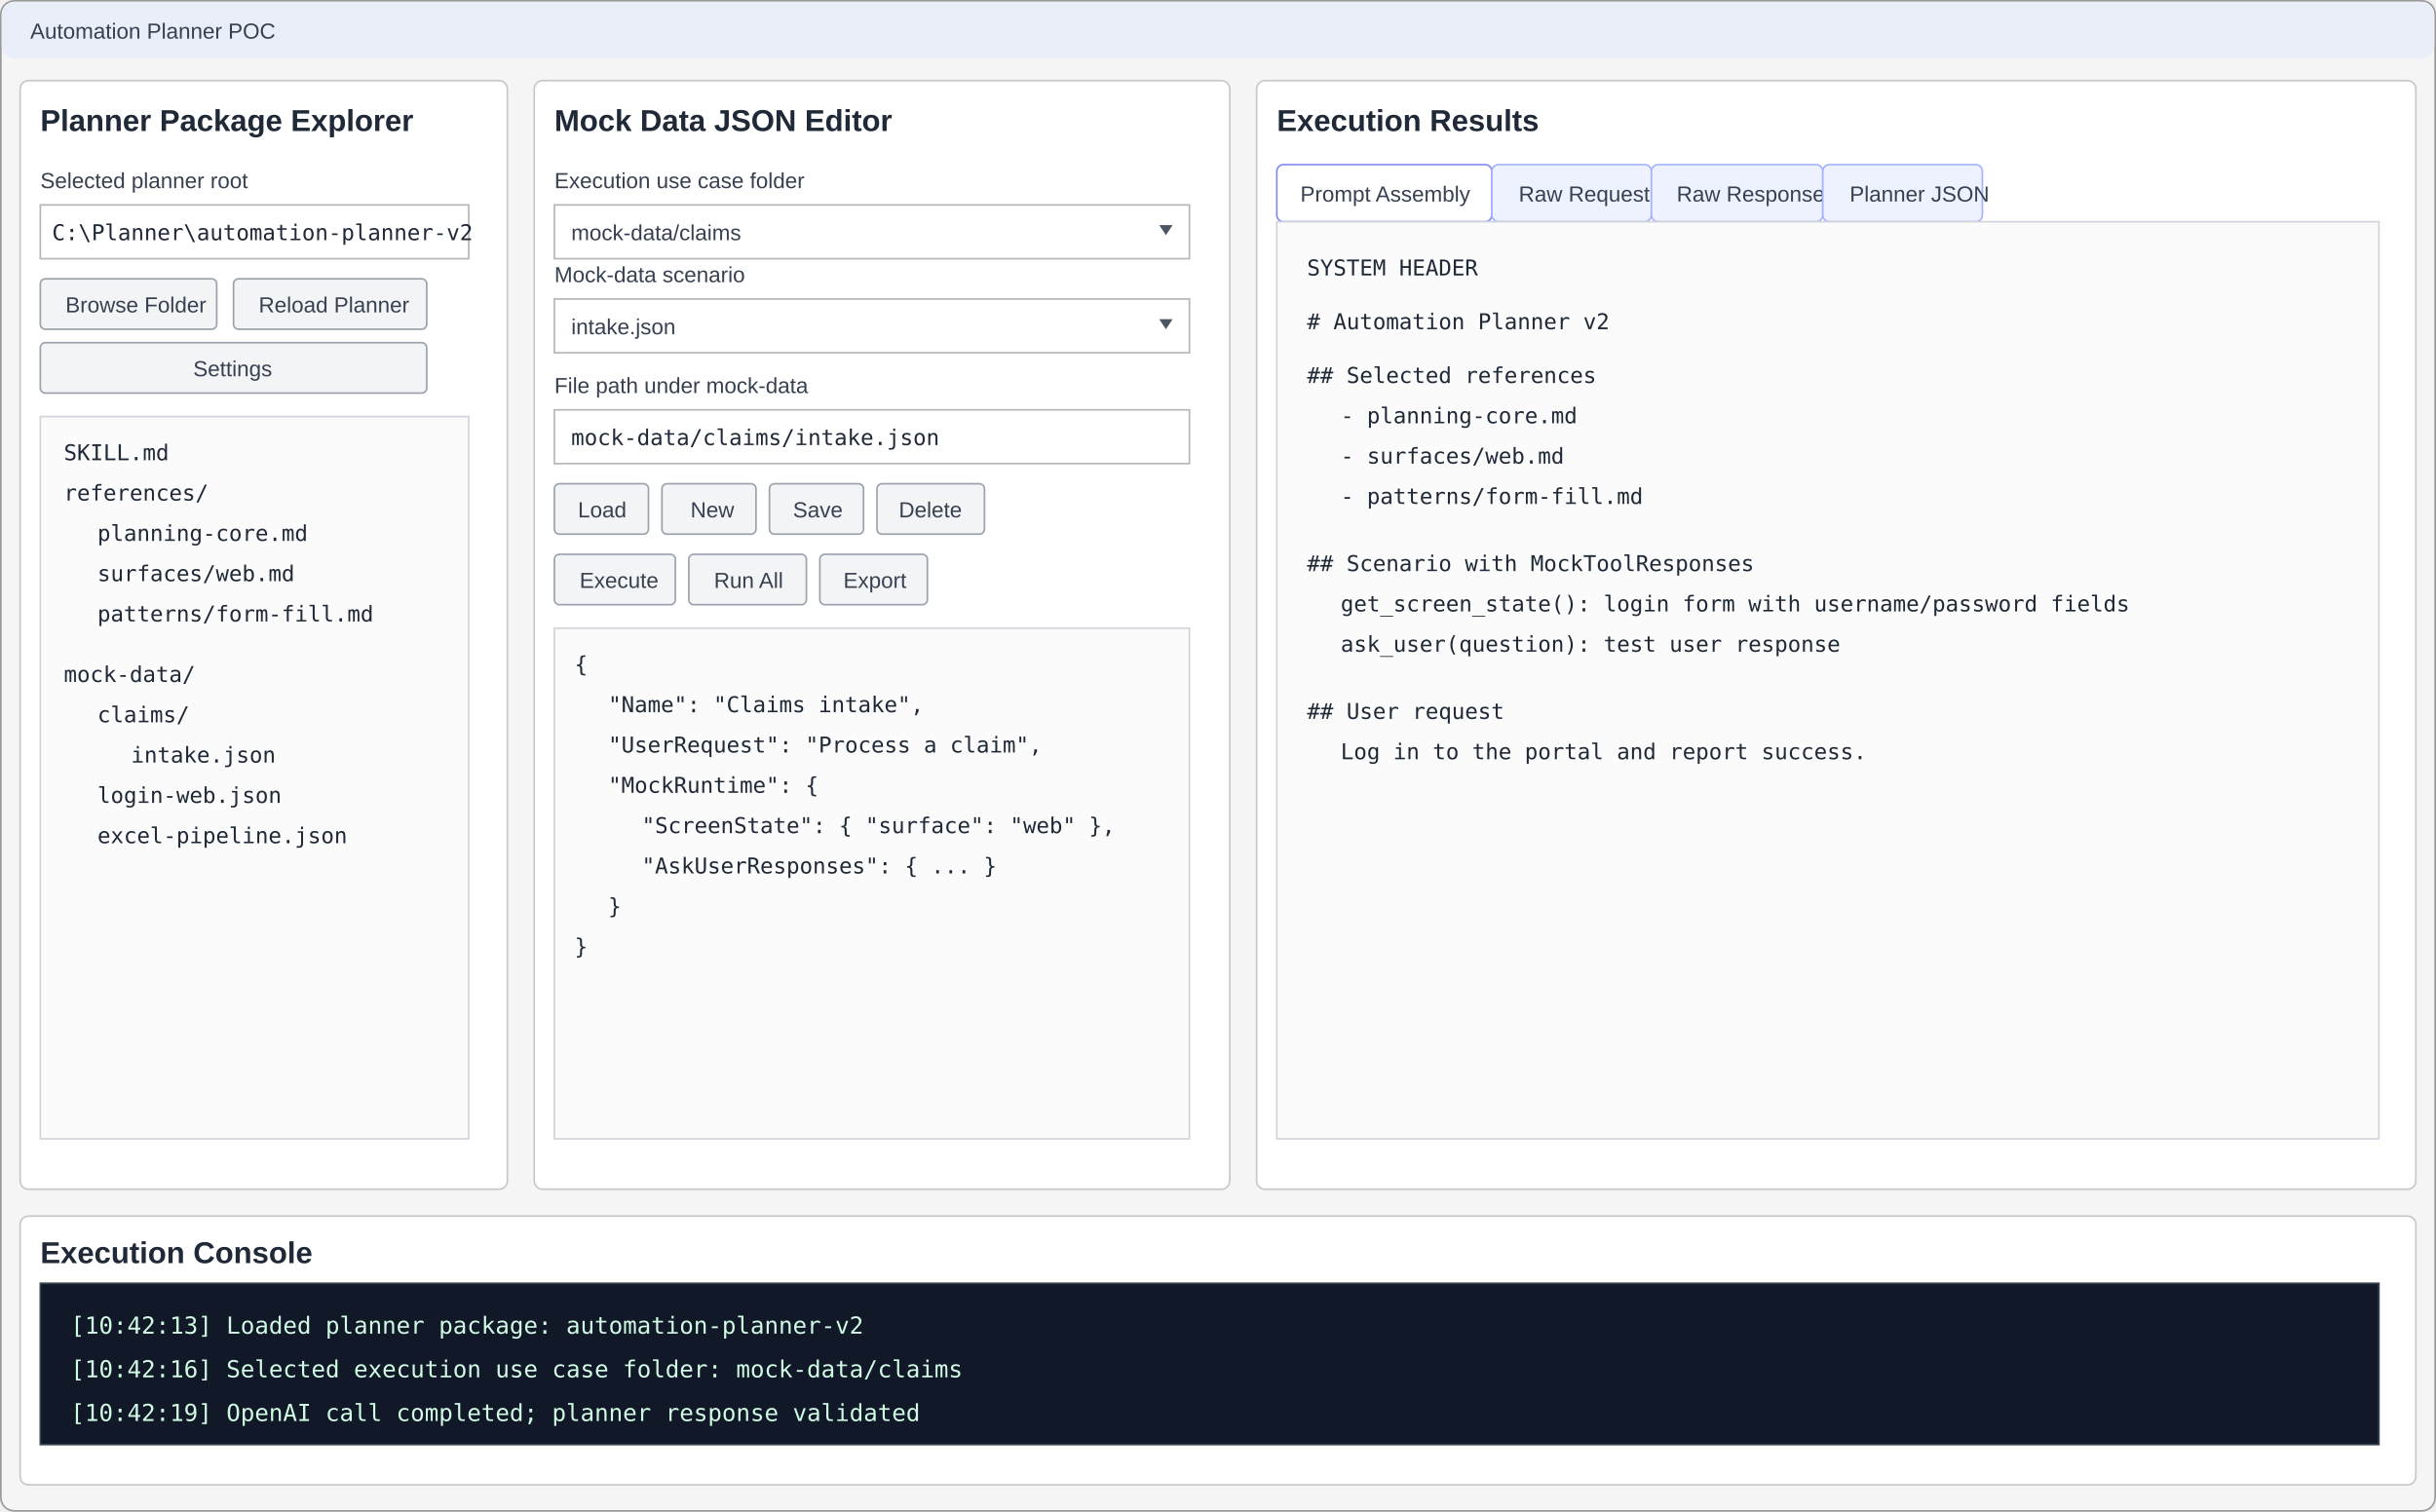
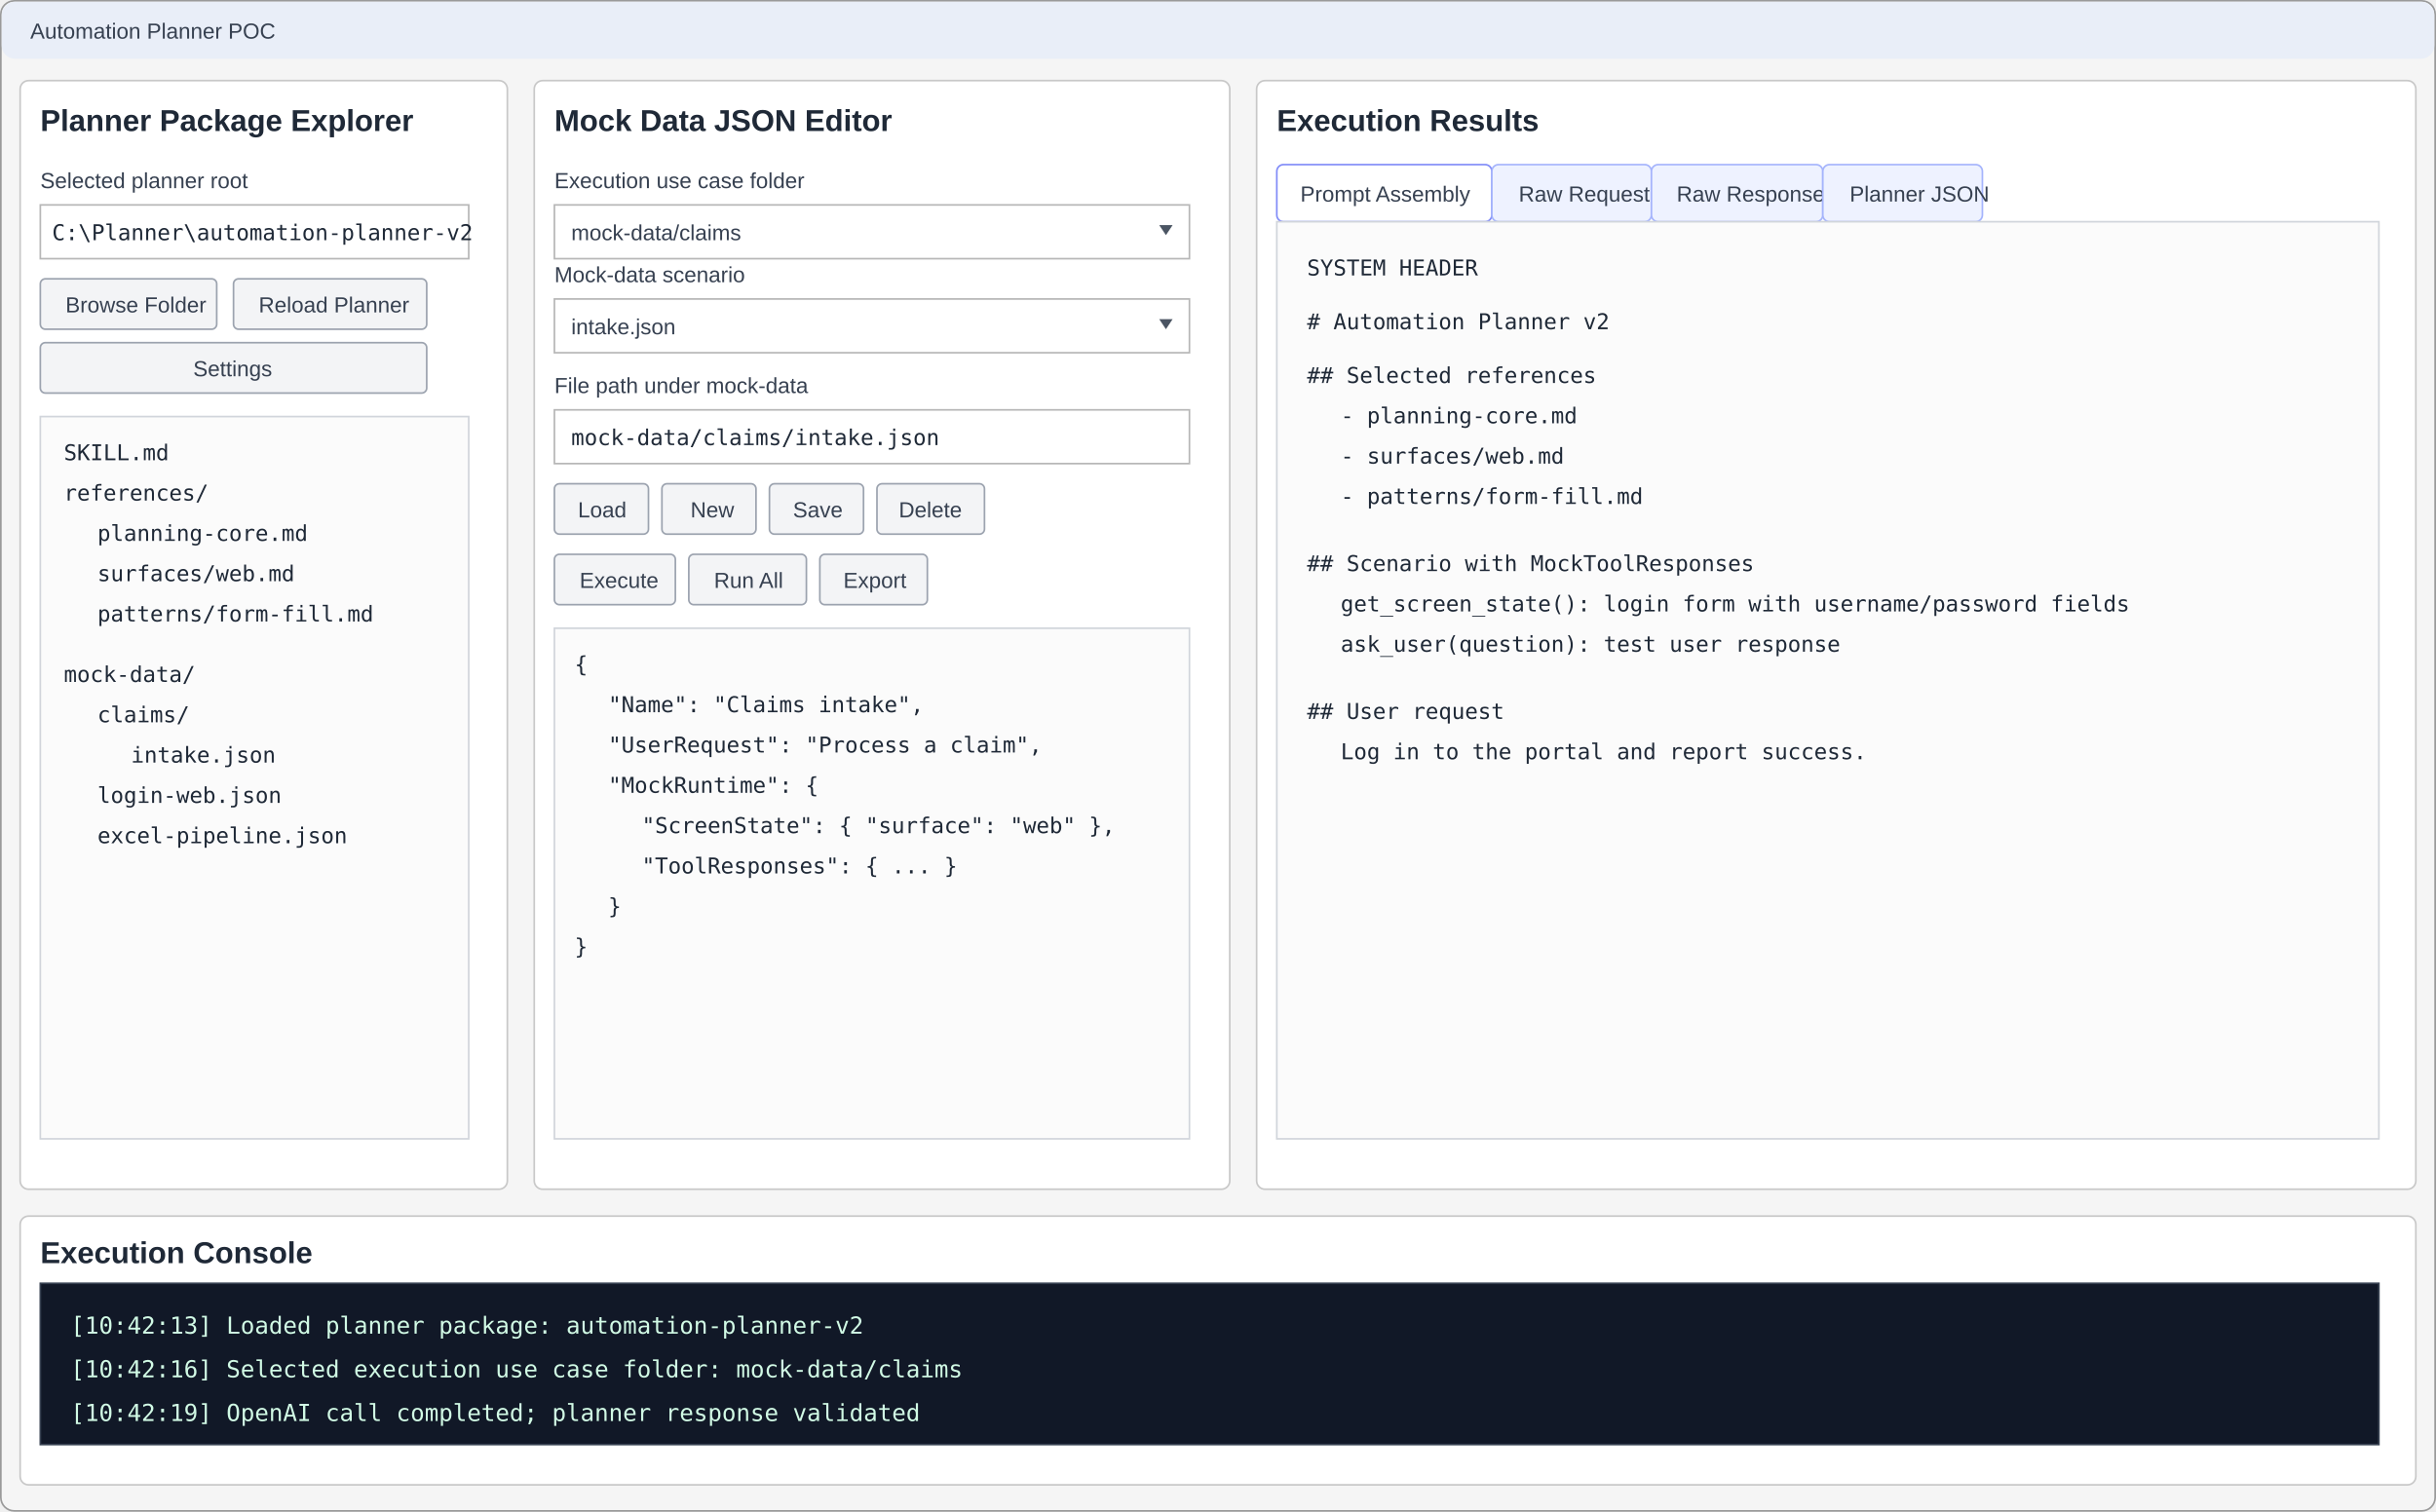
<svg xmlns="http://www.w3.org/2000/svg" width="1450" height="900" viewBox="0 0 1450 900" role="img" aria-labelledby="title desc">
  <defs>
    <style>
      .window { fill: #f5f5f5; stroke: #9a9a9a; }
      .chrome { fill: #e9eef8; }
      .panel { fill: #ffffff; stroke: #c8c8c8; }
      .header { font: 700 18px Segoe UI, Arial, sans-serif; fill: #1f2937; }
      .label { font: 13px Segoe UI, Arial, sans-serif; fill: #374151; }
      .mono { font: 13px Consolas, monospace; fill: #1f2937; }
      .button { fill: #f3f4f6; stroke: #9ca3af; }
      .tab { fill: #eef2ff; stroke: #a5b4fc; }
      .active { fill: #ffffff; stroke: #818cf8; }
      .muted { fill: #6b7280; }
    </style>
  </defs>
  <rect class="window" x="0.5" y="0.5" width="1449" height="899" rx="8" />
  <rect class="chrome" x="1" y="1" width="1448" height="34" rx="8" />
  <text x="18" y="23" class="label">Automation Planner POC</text>
  <rect class="panel" x="12" y="48" width="290" height="660" rx="5" />
  <text x="24" y="78" class="header">Planner Package Explorer</text>
  <text x="24" y="112" class="label">Selected planner root</text>
  <rect x="24" y="122" width="255" height="32" fill="#fff" stroke="#b7b7b7" />
  <text x="31" y="143" class="mono">C:\Planner\automation-planner-v2</text>
  <rect class="button" x="24" y="166" width="105" height="30" rx="3" />
  <text x="39" y="186" class="label">Browse Folder</text>
  <rect class="button" x="139" y="166" width="115" height="30" rx="3" />
  <text x="154" y="186" class="label">Reload Planner</text>
  <rect class="button" x="24" y="204" width="230" height="30" rx="3" />
  <text x="115" y="224" class="label">Settings</text>
  <rect x="24" y="248" width="255" height="430" fill="#fbfbfb" stroke="#d1d5db" />
  <text x="38" y="274" class="mono">SKILL.md</text>
  <text x="38" y="298" class="mono">references/</text>
  <text x="58" y="322" class="mono">planning-core.md</text>
  <text x="58" y="346" class="mono">surfaces/web.md</text>
  <text x="58" y="370" class="mono">patterns/form-fill.md</text>
  <text x="38" y="406" class="mono">mock-data/</text>
  <text x="58" y="430" class="mono">claims/</text>
  <text x="78" y="454" class="mono">intake.json</text>
  <text x="58" y="478" class="mono">login-web.json</text>
  <text x="58" y="502" class="mono">excel-pipeline.json</text>
  <rect class="panel" x="318" y="48" width="414" height="660" rx="5" />
  <text x="330" y="78" class="header">Mock Data JSON Editor</text>
  <text x="330" y="112" class="label">Execution use case folder</text>
  <rect x="330" y="122" width="378" height="32" fill="#fff" stroke="#b7b7b7" />
  <text x="340" y="143" class="label">mock-data/claims</text>
  <path d="M690 134 l8 0 l-4 6 z" fill="#4b5563" />
  <text x="330" y="168" class="label">Mock-data scenario</text>
  <rect x="330" y="178" width="378" height="32" fill="#fff" stroke="#b7b7b7" />
  <text x="340" y="199" class="label">intake.json</text>
  <path d="M690 190 l8 0 l-4 6 z" fill="#4b5563" />
  <text x="330" y="234" class="label">File path under mock-data</text>
  <rect x="330" y="244" width="378" height="32" fill="#fff" stroke="#b7b7b7" />
  <text x="340" y="265" class="mono">mock-data/claims/intake.json</text>
  <rect class="button" x="330" y="288" width="56" height="30" rx="3" />
  <text x="344" y="308" class="label">Load</text>
  <rect class="button" x="394" y="288" width="56" height="30" rx="3" />
  <text x="411" y="308" class="label">New</text>
  <rect class="button" x="458" y="288" width="56" height="30" rx="3" />
  <text x="472" y="308" class="label">Save</text>
  <rect class="button" x="522" y="288" width="64" height="30" rx="3" />
  <text x="535" y="308" class="label">Delete</text>
  <rect class="button" x="330" y="330" width="72" height="30" rx="3" />
  <text x="345" y="350" class="label">Execute</text>
  <rect class="button" x="410" y="330" width="70" height="30" rx="3" />
  <text x="425" y="350" class="label">Run All</text>
  <rect class="button" x="488" y="330" width="64" height="30" rx="3" />
  <text x="502" y="350" class="label">Export</text>
  <rect x="330" y="374" width="378" height="304" fill="#fbfbfb" stroke="#d1d5db" />
  <text x="342" y="400" class="mono">{</text>
  <text x="362" y="424" class="mono">"Name": "Claims intake",</text>
  <text x="362" y="448" class="mono">"UserRequest": "Process a claim",</text>
  <text x="362" y="472" class="mono">"MockRuntime": {</text>
  <text x="382" y="496" class="mono">"ScreenState": { "surface": "web" },</text>
-   <text x="382" y="520" class="mono">"AskUserResponses": { ... }</text>
+   <text x="382" y="520" class="mono">"ToolResponses": { ... }</text>
  <text x="362" y="544" class="mono">}</text>
  <text x="342" y="568" class="mono">}</text>
  <rect class="panel" x="748" y="48" width="690" height="660" rx="5" />
  <text x="760" y="78" class="header">Execution Results</text>
  <rect class="active" x="760" y="98" width="128" height="34" rx="4" />
  <text x="774" y="120" class="label">Prompt Assembly</text>
  <rect class="tab" x="888" y="98" width="95" height="34" rx="4" />
  <text x="904" y="120" class="label">Raw Request</text>
  <rect class="tab" x="983" y="98" width="102" height="34" rx="4" />
  <text x="998" y="120" class="label">Raw Response</text>
  <rect class="tab" x="1085" y="98" width="95" height="34" rx="4" />
  <text x="1101" y="120" class="label">Planner JSON</text>
  <rect x="760" y="132" width="656" height="546" fill="#fbfbfb" stroke="#d1d5db" />
  <text x="778" y="164" class="mono">SYSTEM HEADER</text>
  <text x="778" y="196" class="mono"># Automation Planner v2</text>
  <text x="778" y="228" class="mono">## Selected references</text>
  <text x="798" y="252" class="mono">- planning-core.md</text>
  <text x="798" y="276" class="mono">- surfaces/web.md</text>
  <text x="798" y="300" class="mono">- patterns/form-fill.md</text>
  <text x="778" y="340" class="mono">## Scenario with MockToolResponses</text>
  <text x="798" y="364" class="mono">get_screen_state(): login form with username/password fields</text>
  <text x="798" y="388" class="mono">ask_user(question): test user response</text>
  <text x="778" y="428" class="mono">## User request</text>
  <text x="798" y="452" class="mono">Log in to the portal and report success.</text>
  <rect class="panel" x="12" y="724" width="1426" height="160" rx="5" />
  <text x="24" y="752" class="header">Execution Console</text>
  <rect x="24" y="764" width="1392" height="96" fill="#111827" stroke="#374151" />
  <text x="42" y="794" font-family="Consolas, monospace" font-size="14" fill="#d1fae5">[10:42:13] Loaded planner package: automation-planner-v2</text>
  <text x="42" y="820" font-family="Consolas, monospace" font-size="14" fill="#d1fae5">[10:42:16] Selected execution use case folder: mock-data/claims</text>
  <text x="42" y="846" font-family="Consolas, monospace" font-size="14" fill="#d1fae5">[10:42:19] OpenAI call completed; planner response validated</text>
</svg>
